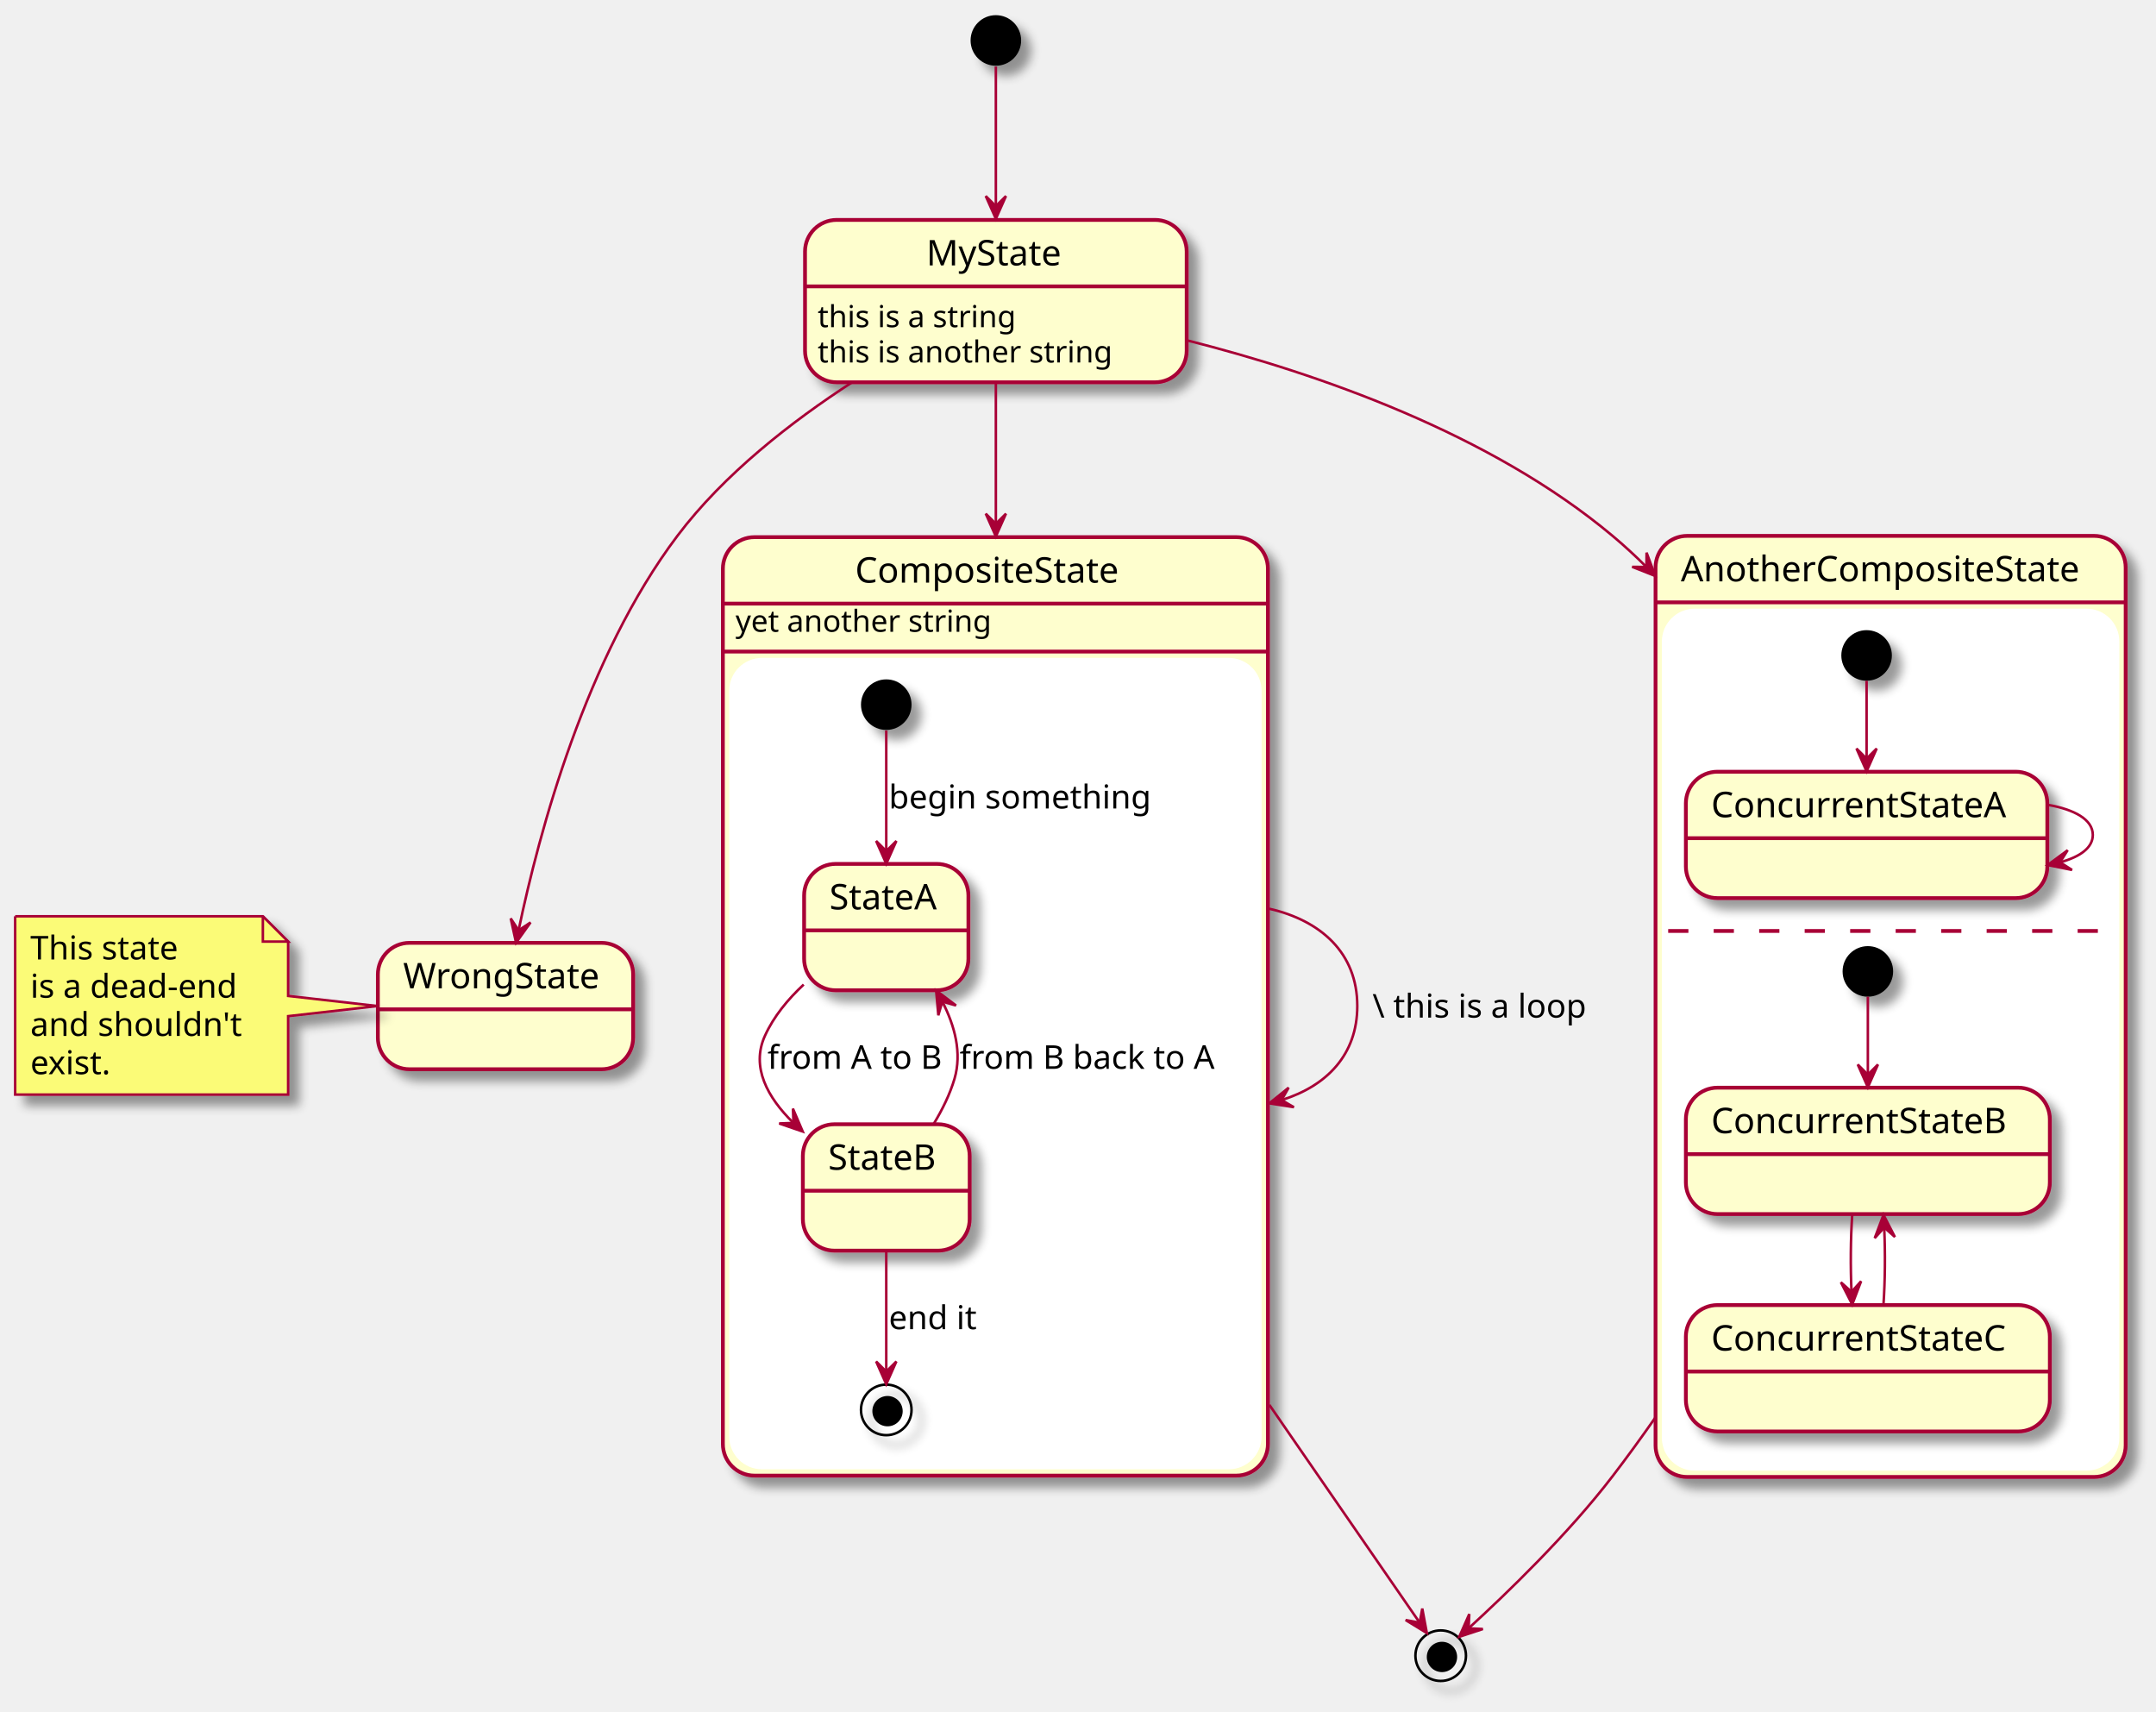
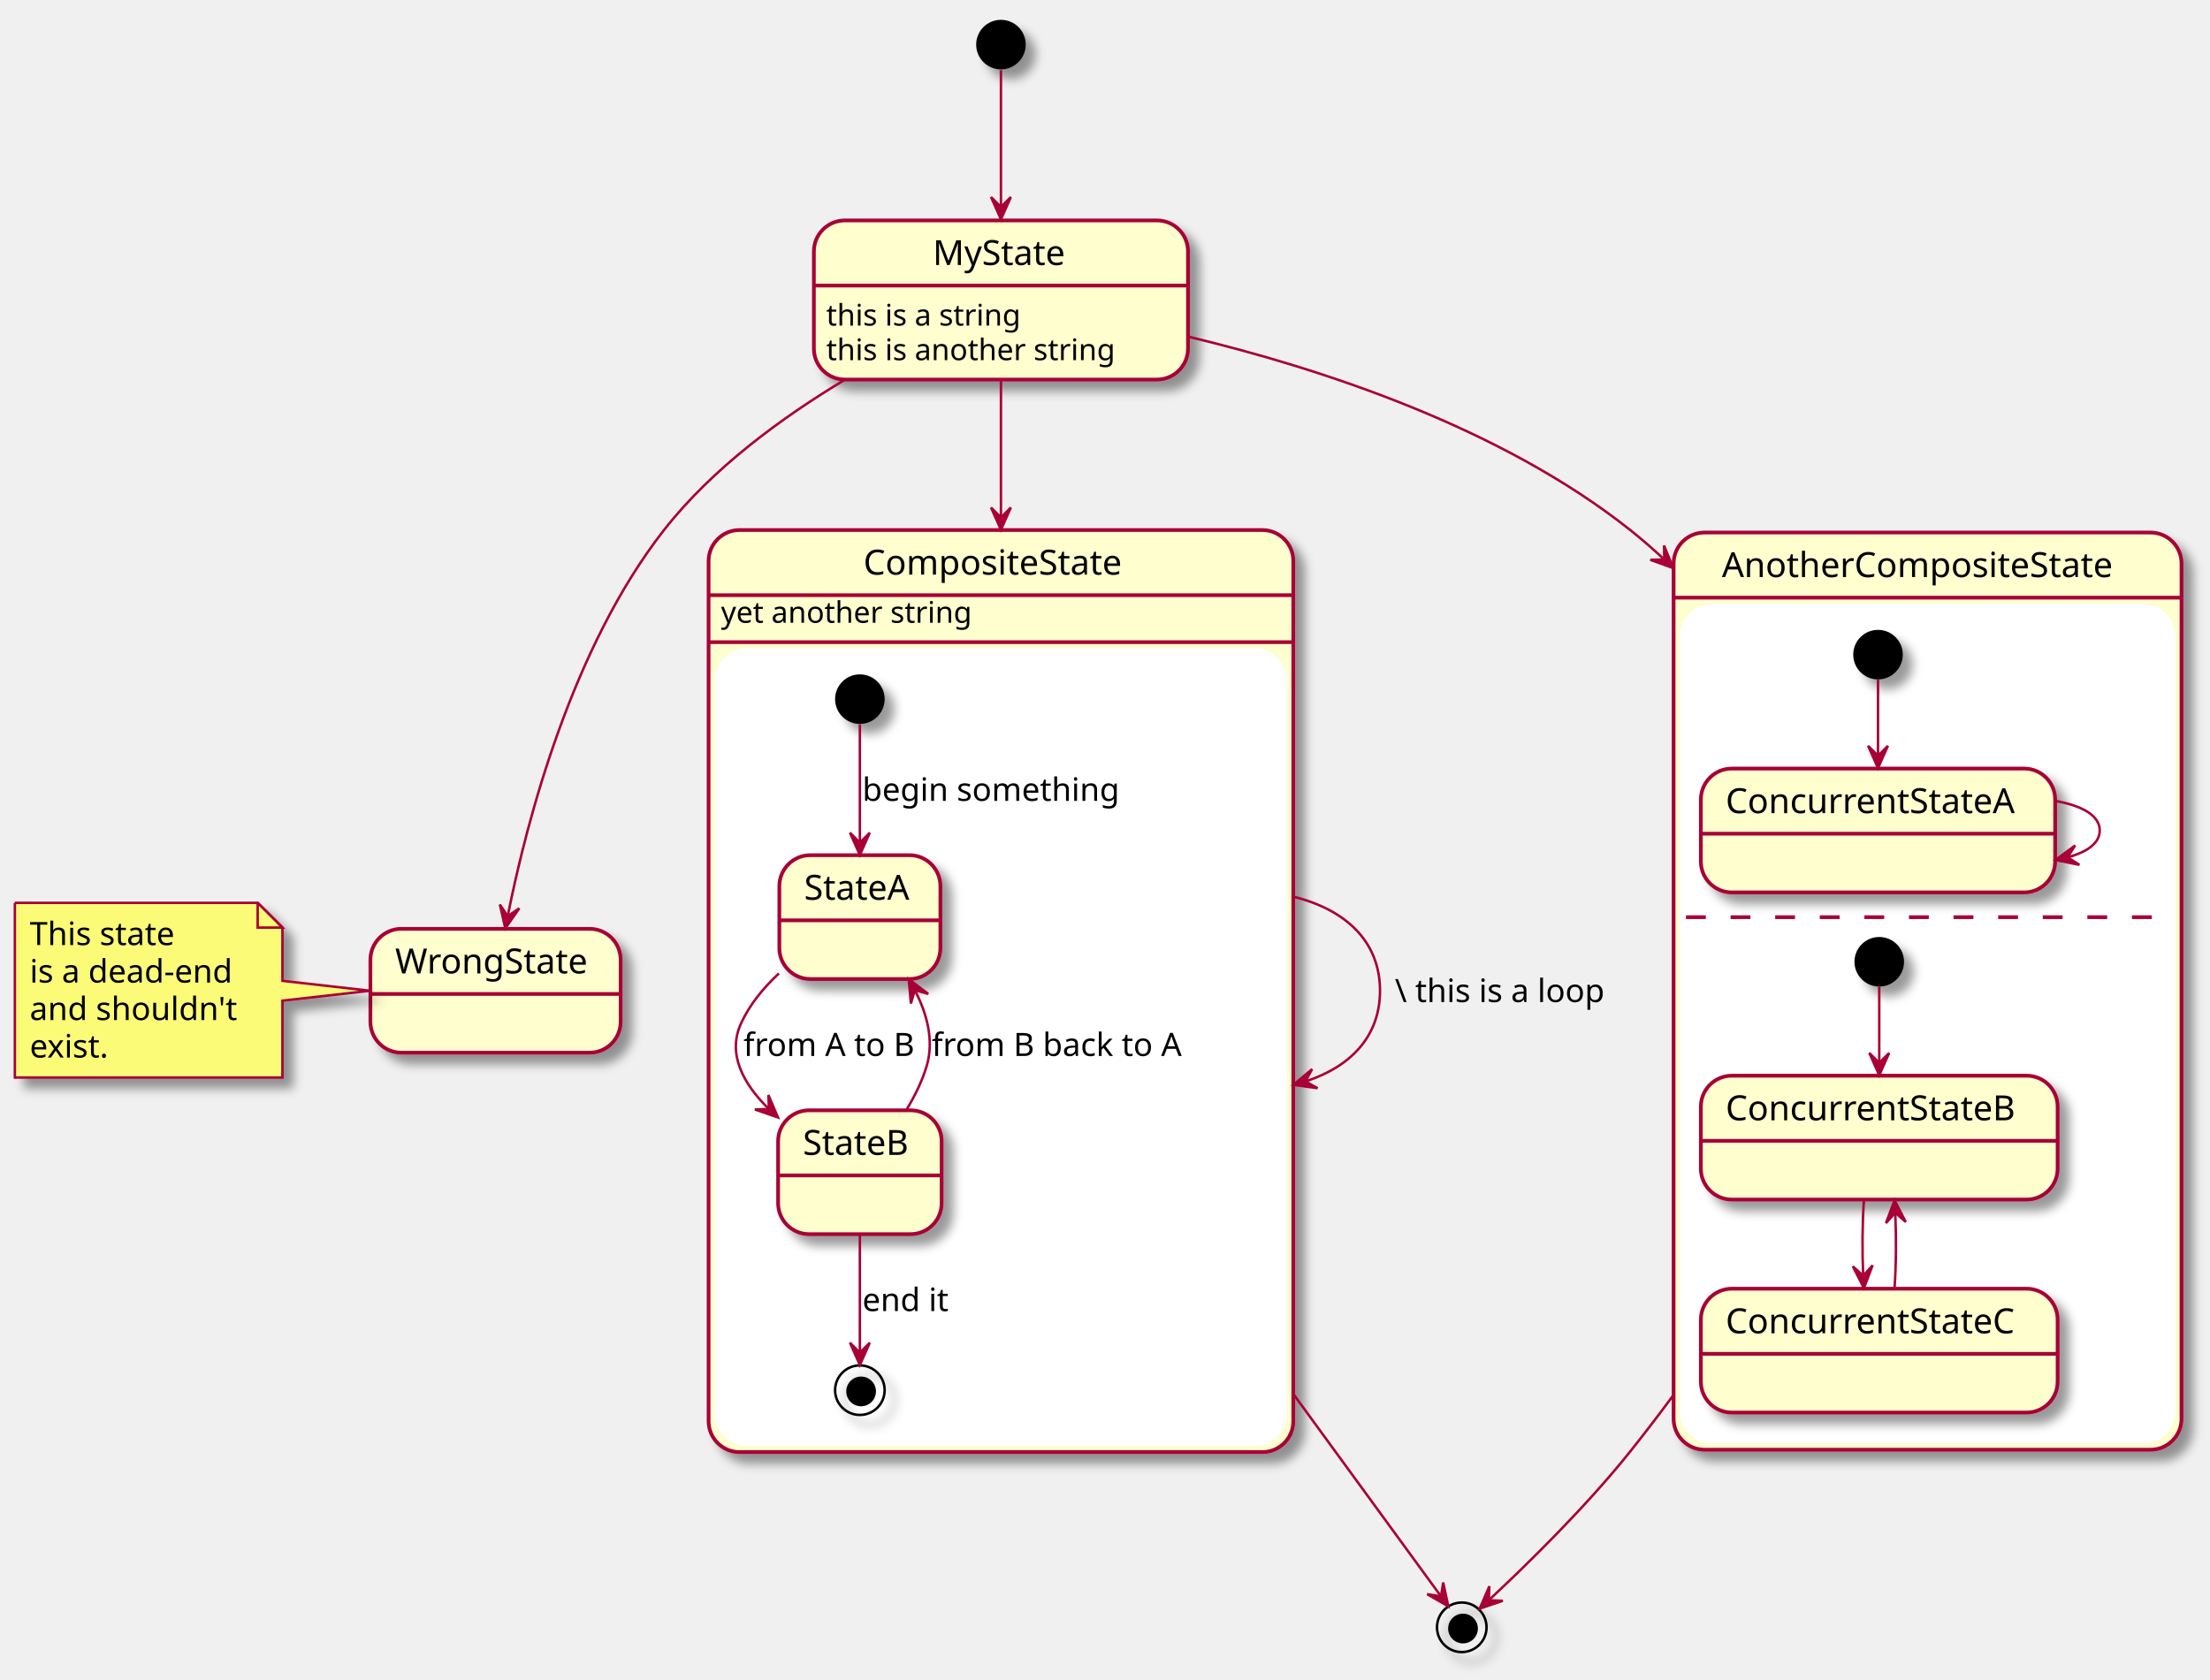
- <svg xmlns="http://www.w3.org/2000/svg" contentScriptType="application/ecmascript" contentStyleType="text/css" height="677px" preserveAspectRatio="none" style="width:853px;height:677px;" version="1.1" viewBox="0 0 853 677" width="853px" zoomAndPan="magnify">
+ <svg xmlns="http://www.w3.org/2000/svg" contentScriptType="application/ecmascript" contentStyleType="text/css" height="678px" preserveAspectRatio="none" style="width:892px;height:678px;" version="1.1" viewBox="0 0 892 678" width="892px" zoomAndPan="magnify">
  <defs>
    <filter height="300%" id="f1e6llrkkhu6wf" width="300%" x="-1" y="-1">
      <feGaussianBlur result="blurOut" stdDeviation="2.0" />
      <feColorMatrix in="blurOut" result="blurOut2" type="matrix" values="0 0 0 0 0 0 0 0 0 0 0 0 0 0 0 0 0 0 .4 0" />
      <feOffset dx="4.0" dy="4.0" in="blurOut2" result="blurOut3" />
      <feBlend in="SourceGraphic" in2="blurOut3" mode="normal" />
    </filter>
  </defs>
  <g>
-     <ellipse cx="394" cy="16" fill="#000000" filter="url(#f1e6llrkkhu6wf)" rx="10" ry="10" style="stroke:none;stroke-width:1.0;" />
-     <g id="MyState">
-       <rect fill="#FEFECE" filter="url(#f1e6llrkkhu6wf)" height="64.234" rx="12.5" ry="12.5" style="stroke:#A80036;stroke-width:1.5;" width="151" x="318.5" y="87" />
-       <line style="stroke:#A80036;stroke-width:1.5;" x1="318.5" x2="469.5" y1="113.297" y2="113.297" />
-       <text fill="#000000" font-family="sans-serif" font-size="14" lengthAdjust="spacingAndGlyphs" textLength="55" x="366.5" y="104.995">MyState</text>
-       <text fill="#000000" font-family="sans-serif" font-size="12" lengthAdjust="spacingAndGlyphs" textLength="89" x="323.5" y="129.435">this is a string</text>
-       <text fill="#000000" font-family="sans-serif" font-size="12" lengthAdjust="spacingAndGlyphs" textLength="131" x="323.5" y="143.404">this is another string</text>
-     </g>
-     <g id="WrongState">
-       <rect fill="#FEFECE" filter="url(#f1e6llrkkhu6wf)" height="50" rx="12.5" ry="12.5" style="stroke:#A80036;stroke-width:1.5;" width="101" x="149.5" y="373" />
-       <line style="stroke:#A80036;stroke-width:1.5;" x1="149.5" x2="250.5" y1="399.297" y2="399.297" />
-       <text fill="#000000" font-family="sans-serif" font-size="14" lengthAdjust="spacingAndGlyphs" textLength="81" x="159.5" y="390.995">WrongState</text>
-     </g>
-     <ellipse cx="570" cy="655" fill="none" filter="url(#f1e6llrkkhu6wf)" rx="10" ry="10" style="stroke:#000000;stroke-width:1.0;" />
-     <ellipse cx="570.5" cy="655.5" fill="#000000" rx="6" ry="6" style="stroke:none;stroke-width:1.0;" />
-     <path d="M6,362.5 L6,433.031 A0,0 0 0 0 6,433.031 L114,433.031 A0,0 0 0 0 114,433.031 L114,402 L149.36,398 L114,394 L114,372.5 L104,362.5 L6,362.5 A0,0 0 0 0 6,362.5 " fill="#FBFB77" filter="url(#f1e6llrkkhu6wf)" style="stroke:#A80036;stroke-width:1.0;" />
-     <path d="M104,362.5 L104,372.5 L114,372.5 L104,362.5 " fill="#FBFB77" style="stroke:#A80036;stroke-width:1.0;" />
-     <text fill="#000000" font-family="sans-serif" font-size="13" lengthAdjust="spacingAndGlyphs" textLength="62" x="12" y="379.567">This state</text>
-     <text fill="#000000" font-family="sans-serif" font-size="13" lengthAdjust="spacingAndGlyphs" textLength="87" x="12" y="394.7">is a dead-end</text>
-     <text fill="#000000" font-family="sans-serif" font-size="13" lengthAdjust="spacingAndGlyphs" textLength="86" x="12" y="409.832">and shouldn't</text>
-     <text fill="#000000" font-family="sans-serif" font-size="13" lengthAdjust="spacingAndGlyphs" textLength="34" x="12" y="424.965">exist.</text>
-     <rect fill="#FEFECE" filter="url(#f1e6llrkkhu6wf)" height="371.266" rx="12.5" ry="12.5" style="stroke:#A80036;stroke-width:1.5;" width="215.64" x="286" y="212.5" />
-     <rect fill="#FFFFFF" height="320" rx="12.5" ry="12.5" style="stroke:#FFFFFF;stroke-width:1.0;" width="209.64" x="289" y="260.766" />
-     <line style="stroke:#A80036;stroke-width:1.5;" x1="286" x2="501.64" y1="257.766" y2="257.766" />
-     <line style="stroke:#A80036;stroke-width:1.5;" x1="286" x2="501.64" y1="238.797" y2="238.797" />
-     <text fill="#000000" font-family="sans-serif" font-size="14" lengthAdjust="spacingAndGlyphs" textLength="111" x="338.32" y="230.495">CompositeState</text>
-     <text fill="#000000" font-family="sans-serif" font-size="12" lengthAdjust="spacingAndGlyphs" textLength="113" x="291" y="249.935">yet another string</text>
-     <ellipse cx="350.64" cy="278.766" fill="#000000" filter="url(#f1e6llrkkhu6wf)" rx="10" ry="10" style="stroke:none;stroke-width:1.0;" />
-     <g id="CompositeState.StateA">
-       <rect fill="#FEFECE" filter="url(#f1e6llrkkhu6wf)" height="50" rx="12.5" ry="12.5" style="stroke:#A80036;stroke-width:1.5;" width="65" x="318.14" y="341.766" />
-       <line style="stroke:#A80036;stroke-width:1.5;" x1="318.14" x2="383.14" y1="368.062" y2="368.062" />
-       <text fill="#000000" font-family="sans-serif" font-size="14" lengthAdjust="spacingAndGlyphs" textLength="45" x="328.14" y="359.761">StateA</text>
-     </g>
-     <g id="CompositeState.StateB">
-       <rect fill="#FEFECE" filter="url(#f1e6llrkkhu6wf)" height="50" rx="12.5" ry="12.5" style="stroke:#A80036;stroke-width:1.5;" width="66" x="317.64" y="444.766" />
-       <line style="stroke:#A80036;stroke-width:1.5;" x1="317.64" x2="383.64" y1="471.062" y2="471.062" />
-       <text fill="#000000" font-family="sans-serif" font-size="14" lengthAdjust="spacingAndGlyphs" textLength="46" x="327.64" y="462.761">StateB</text>
-     </g>
-     <ellipse cx="350.64" cy="557.766" fill="none" filter="url(#f1e6llrkkhu6wf)" rx="10" ry="10" style="stroke:#000000;stroke-width:1.0;" />
-     <ellipse cx="351.14" cy="558.266" fill="#000000" rx="6" ry="6" style="stroke:none;stroke-width:1.0;" />
-     <path d="M350.64,288.966 C350.64,300.276 350.64,320.016 350.64,336.646 " fill="none" id="*start*CompositeState-to-StateA" style="stroke:#A80036;stroke-width:1.0;" />
-     <polygon fill="#A80036" points="350.64,341.696,354.64,332.696,350.64,336.696,346.64,332.696,350.64,341.696" style="stroke:#A80036;stroke-width:1.0;" />
-     <text fill="#000000" font-family="sans-serif" font-size="13" lengthAdjust="spacingAndGlyphs" textLength="107" x="351.64" y="319.832">begin something</text>
-     <path d="M317.97,389.496 C311.76,395.286 306.11,402.106 302.64,409.766 C297,422.186 303.73,434.196 313.76,444.096 " fill="none" id="StateA-to-StateB" style="stroke:#A80036;stroke-width:1.0;" />
-     <polygon fill="#A80036" points="317.59,447.646,313.722,438.588,313.928,444.241,308.275,444.447,317.59,447.646" style="stroke:#A80036;stroke-width:1.0;" />
-     <text fill="#000000" font-family="sans-serif" font-size="13" lengthAdjust="spacingAndGlyphs" textLength="73" x="303.64" y="422.832">from A to B</text>
-     <path d="M369.43,444.596 C372.81,439.026 375.83,432.916 377.64,426.766 C380.64,416.546 377.74,405.836 372.89,396.376 " fill="none" id="StateB-to-StateA" style="stroke:#A80036;stroke-width:1.0;" />
-     <polygon fill="#A80036" points="370.37,391.846,371.244,401.656,372.798,396.216,378.237,397.771,370.37,391.846" style="stroke:#A80036;stroke-width:1.0;" />
-     <text fill="#000000" font-family="sans-serif" font-size="13" lengthAdjust="spacingAndGlyphs" textLength="107" x="379.64" y="422.832">from B back to A</text>
-     <path d="M350.64,495.176 C350.64,510.476 350.64,529.656 350.64,542.506 " fill="none" id="StateB-to-*end*CompositeState" style="stroke:#A80036;stroke-width:1.0;" />
-     <polygon fill="#A80036" points="350.64,547.606,354.64,538.606,350.64,542.606,346.64,538.606,350.64,547.606" style="stroke:#A80036;stroke-width:1.0;" />
-     <text fill="#000000" font-family="sans-serif" font-size="13" lengthAdjust="spacingAndGlyphs" textLength="36" x="351.64" y="525.832">end it</text>
-     <rect fill="#FEFECE" filter="url(#f1e6llrkkhu6wf)" height="372.297" rx="12.5" ry="12.5" style="stroke:#A80036;stroke-width:1.5;" width="186" x="655" y="212" />
-     <rect fill="#FFFFFF" height="340" rx="12.5" ry="12.5" style="stroke:#FFFFFF;stroke-width:1.0;" width="180" x="658" y="241.297" />
-     <line style="stroke:#A80036;stroke-width:1.5;" x1="655" x2="841" y1="238.297" y2="238.297" />
-     <text fill="#000000" font-family="sans-serif" font-size="14" lengthAdjust="spacingAndGlyphs" textLength="166" x="665" y="229.995">AnotherCompositeState</text>
-     <ellipse cx="738.5" cy="259.297" fill="#000000" filter="url(#f1e6llrkkhu6wf)" rx="10" ry="10" style="stroke:none;stroke-width:1.0;" />
-     <g id="AnotherCompositeState.ConcurrentStateA">
-       <rect fill="#FEFECE" filter="url(#f1e6llrkkhu6wf)" height="50" rx="12.5" ry="12.5" style="stroke:#A80036;stroke-width:1.5;" width="143" x="667" y="305.297" />
-       <line style="stroke:#A80036;stroke-width:1.5;" x1="667" x2="810" y1="331.594" y2="331.594" />
-       <text fill="#000000" font-family="sans-serif" font-size="14" lengthAdjust="spacingAndGlyphs" textLength="123" x="677" y="323.292">ConcurrentStateA</text>
-     </g>
-     <path d="M738.5,269.317 C738.5,277.177 738.5,289.017 738.5,300.107 " fill="none" id="*start*AnotherCompositeState-to-ConcurrentStateA" style="stroke:#A80036;stroke-width:1.0;" />
-     <polygon fill="#A80036" points="738.5,305.127,742.5,296.127,738.5,300.127,734.5,296.127,738.5,305.127" style="stroke:#A80036;stroke-width:1.0;" />
-     <path d="M810.13,318.387 C820.79,320.247 828,324.217 828,330.297 C828,335.337 823.05,338.927 815.3,341.057 " fill="none" id="ConcurrentStateA-to-ConcurrentStateA" style="stroke:#A80036;stroke-width:1.0;" />
-     <polygon fill="#A80036" points="810.13,342.207,819.783,344.159,815.011,341.122,818.048,336.35,810.13,342.207" style="stroke:#A80036;stroke-width:1.0;" />
-     <line style="stroke:#A80036;stroke-width:1.5;stroke-dasharray:8.0,10.0;" x1="660" x2="831.783" y1="368.297" y2="368.297" />
-     <ellipse cx="739" cy="384.297" fill="#000000" filter="url(#f1e6llrkkhu6wf)" rx="10" ry="10" style="stroke:none;stroke-width:1.0;" />
-     <g id="AnotherCompositeState.CONC29.ConcurrentStateB">
-       <rect fill="#FEFECE" filter="url(#f1e6llrkkhu6wf)" height="50" rx="12.5" ry="12.5" style="stroke:#A80036;stroke-width:1.5;" width="144" x="667" y="430.297" />
-       <line style="stroke:#A80036;stroke-width:1.5;" x1="667" x2="811" y1="456.594" y2="456.594" />
-       <text fill="#000000" font-family="sans-serif" font-size="14" lengthAdjust="spacingAndGlyphs" textLength="124" x="677" y="448.292">ConcurrentStateB</text>
-     </g>
-     <g id="AnotherCompositeState.CONC29.ConcurrentStateC">
-       <rect fill="#FEFECE" filter="url(#f1e6llrkkhu6wf)" height="50" rx="12.5" ry="12.5" style="stroke:#A80036;stroke-width:1.5;" width="144" x="667" y="516.297" />
-       <line style="stroke:#A80036;stroke-width:1.5;" x1="667" x2="811" y1="542.594" y2="542.594" />
-       <text fill="#000000" font-family="sans-serif" font-size="14" lengthAdjust="spacingAndGlyphs" textLength="124" x="677" y="534.292">ConcurrentStateC</text>
-     </g>
-     <path d="M739,394.317 C739,402.177 739,414.017 739,425.107 " fill="none" id="*start*CONC29-to-ConcurrentStateB" style="stroke:#A80036;stroke-width:1.0;" />
-     <polygon fill="#A80036" points="739,430.127,743,421.127,739,425.127,735,421.127,739,430.127" style="stroke:#A80036;stroke-width:1.0;" />
-     <path d="M732.81,480.597 C732.17,490.087 732.08,501.047 732.53,510.977 " fill="none" id="ConcurrentStateB-to-ConcurrentStateC" style="stroke:#A80036;stroke-width:1.0;" />
-     <polygon fill="#A80036" points="732.82,516.057,736.325,506.853,732.548,511.064,728.337,507.288,732.82,516.057" style="stroke:#A80036;stroke-width:1.0;" />
-     <path d="M745.18,516.057 C745.83,506.567 745.92,495.607 745.47,485.677 " fill="none" id="ConcurrentStateC-to-ConcurrentStateB" style="stroke:#A80036;stroke-width:1.0;" />
-     <polygon fill="#A80036" points="745.19,480.597,741.712,489.811,745.476,485.589,749.698,489.353,745.19,480.597" style="stroke:#A80036;stroke-width:1.0;" />
-     <path d="M394,26.32 C394,38.78 394,61.6 394,81.35 " fill="none" id="*start-to-MyState" style="stroke:#A80036;stroke-width:1.0;" />
-     <polygon fill="#A80036" points="394,86.56,398,77.56,394,81.56,390,77.56,394,86.56" style="stroke:#A80036;stroke-width:1.0;" />
-     <path d="M394,151.24 C394,166.3 394,185.73 394,207.05 " fill="none" id="MyState-to-CompositeState" style="stroke:#A80036;stroke-width:1.0;" />
-     <polygon fill="#A80036" points="394,212.21,398,203.21,394,207.21,390,203.21,394,212.21" style="stroke:#A80036;stroke-width:1.0;" />
-     <path d="M469.53,134.62 C521.49,147.76 589.59,171.44 638,212 C642.59,215.84 647.03,219.93 651.33,224.22 " fill="none" id="MyState-to-AnotherCompositeState" style="stroke:#A80036;stroke-width:1.0;" />
-     <polygon fill="#A80036" points="654.91,227.86,651.449,218.639,651.403,224.296,645.746,224.25,654.91,227.86" style="stroke:#A80036;stroke-width:1.0;" />
-     <path d="M337.23,151.17 C313.14,166.78 286.43,187.56 268,212 C231.82,259.98 213.28,329.19 205.2,367.93 " fill="none" id="MyState-to-WrongState" style="stroke:#A80036;stroke-width:1.0;" />
-     <polygon fill="#A80036" points="204.18,372.95,209.899,364.932,205.18,368.051,202.06,363.332,204.18,372.95" style="stroke:#A80036;stroke-width:1.0;" />
-     <path d="M502.19,359.51 C522.6,364.18 537,377.01 537,398 C537,417.18 524.97,429.55 507.31,435.11 " fill="none" id="CompositeState-to-CompositeState" style="stroke:#A80036;stroke-width:1.0;" />
-     <polygon fill="#A80036" points="502.19,436.49,511.92,438.013,507.018,435.19,509.841,430.288,502.19,436.49" style="stroke:#A80036;stroke-width:1.0;" />
-     <text fill="#000000" font-family="sans-serif" font-size="13" lengthAdjust="spacingAndGlyphs" textLength="88" x="543" y="402.567">\ this is a loop</text>
-     <path d="M654.82,560.94 C649.3,568.85 643.68,576.58 638,584 C620.26,607.16 595.62,630.83 581.39,643.85 " fill="none" id="AnotherCompositeState-to-*end" style="stroke:#A80036;stroke-width:1.0;" />
-     <polygon fill="#A80036" points="577.33,647.54,586.683,644.455,581.033,644.18,581.307,638.53,577.33,647.54" style="stroke:#A80036;stroke-width:1.0;" />
-     <path d="M502.21,555.78 C527.11,591.86 549.73,624.63 561.49,641.67 " fill="none" id="CompositeState-to-*end" style="stroke:#A80036;stroke-width:1.0;" />
-     <polygon fill="#A80036" points="564.52,646.05,562.71,636.369,561.684,641.932,556.121,640.906,564.52,646.05" style="stroke:#A80036;stroke-width:1.0;" />
+     <ellipse cx="404" cy="18" fill="#000000" filter="url(#f1e6llrkkhu6wf)" rx="10" ry="10" style="stroke: none; stroke-width: 1.0;" />
+     <rect fill="#FEFECE" filter="url(#f1e6llrkkhu6wf)" height="64.234" rx="12.5" ry="12.5" style="stroke: #A80036; stroke-width: 1.5;" width="151" x="328.5" y="89" />
+     <line style="stroke: #A80036; stroke-width: 1.5;" x1="328.5" x2="479.5" y1="115.297" y2="115.297" />
+     <text fill="#000000" font-family="sans-serif" font-size="14" lengthAdjust="spacingAndGlyphs" textLength="55" x="376.5" y="106.995">MyState</text>
+     <text fill="#000000" font-family="sans-serif" font-size="12" lengthAdjust="spacingAndGlyphs" textLength="89" x="333.5" y="131.435">this is a string</text>
+     <text fill="#000000" font-family="sans-serif" font-size="12" lengthAdjust="spacingAndGlyphs" textLength="131" x="333.5" y="145.404">this is another string</text>
+     <rect fill="#FEFECE" filter="url(#f1e6llrkkhu6wf)" height="50" rx="12.5" ry="12.5" style="stroke: #A80036; stroke-width: 1.5;" width="101" x="149.5" y="375" />
+     <line style="stroke: #A80036; stroke-width: 1.5;" x1="149.5" x2="250.5" y1="401.297" y2="401.297" />
+     <text fill="#000000" font-family="sans-serif" font-size="14" lengthAdjust="spacingAndGlyphs" textLength="81" x="159.5" y="392.995">WrongState</text>
+     <ellipse cx="590" cy="657" fill="none" filter="url(#f1e6llrkkhu6wf)" rx="10" ry="10" style="stroke: #000000; stroke-width: 1.0;" />
+     <ellipse cx="590.5" cy="657.5" fill="#000000" rx="6" ry="6" style="stroke: none; stroke-width: 1.0;" />
+     <path d="M6,364.5 L6,435.031 A0,0 0 0 0 6,435.031 L114,435.031 A0,0 0 0 0 114,435.031 L114,404 L149.36,400 L114,396 L114,374.5 L104,364.5 L6,364.5 A0,0 0 0 0 6,364.5 " fill="#FBFB77" filter="url(#f1e6llrkkhu6wf)" style="stroke: #A80036; stroke-width: 1.0;" />
+     <path d="M104,364.5 L104,374.5 L114,374.5 L104,364.5 " fill="#FBFB77" style="stroke: #A80036; stroke-width: 1.0;" />
+     <text fill="#000000" font-family="sans-serif" font-size="13" lengthAdjust="spacingAndGlyphs" textLength="62" x="12" y="381.567">This state</text>
+     <text fill="#000000" font-family="sans-serif" font-size="13" lengthAdjust="spacingAndGlyphs" textLength="87" x="12" y="396.7">is a dead-end</text>
+     <text fill="#000000" font-family="sans-serif" font-size="13" lengthAdjust="spacingAndGlyphs" textLength="86" x="12" y="411.832">and shouldn't</text>
+     <text fill="#000000" font-family="sans-serif" font-size="13" lengthAdjust="spacingAndGlyphs" textLength="34" x="12" y="426.965">exist.</text>
+     <rect fill="#FEFECE" filter="url(#f1e6llrkkhu6wf)" height="372.266" rx="12.5" ry="12.5" style="stroke: #A80036; stroke-width: 1.5;" width="236" x="286" y="214" />
+     <rect fill="#FFFFFF" height="321" rx="12.5" ry="12.5" style="stroke: #FFFFFF; stroke-width: 1.0;" width="230" x="289" y="262.266" />
+     <line style="stroke: #A80036; stroke-width: 1.5;" x1="286" x2="522" y1="259.266" y2="259.266" />
+     <line style="stroke: #A80036; stroke-width: 1.5;" x1="286" x2="522" y1="240.297" y2="240.297" />
+     <text fill="#000000" font-family="sans-serif" font-size="14" lengthAdjust="spacingAndGlyphs" textLength="111" x="348.5" y="231.995">CompositeState</text>
+     <text fill="#000000" font-family="sans-serif" font-size="12" lengthAdjust="spacingAndGlyphs" textLength="113" x="291" y="251.435">yet another string</text>
+     <ellipse cx="347.06" cy="282.266" fill="#000000" filter="url(#f1e6llrkkhu6wf)" rx="10" ry="10" style="stroke: none; stroke-width: 1.0;" />
+     <rect fill="#FEFECE" filter="url(#f1e6llrkkhu6wf)" height="50" rx="12.5" ry="12.5" style="stroke: #A80036; stroke-width: 1.5;" width="65" x="314.56" y="345.266" />
+     <line style="stroke: #A80036; stroke-width: 1.5;" x1="314.56" x2="379.56" y1="371.562" y2="371.562" />
+     <text fill="#000000" font-family="sans-serif" font-size="14" lengthAdjust="spacingAndGlyphs" textLength="45" x="324.56" y="363.261">StateA</text>
+     <rect fill="#FEFECE" filter="url(#f1e6llrkkhu6wf)" height="50" rx="12.5" ry="12.5" style="stroke: #A80036; stroke-width: 1.5;" width="66" x="314.06" y="448.266" />
+     <line style="stroke: #A80036; stroke-width: 1.5;" x1="314.06" x2="380.06" y1="474.562" y2="474.562" />
+     <text fill="#000000" font-family="sans-serif" font-size="14" lengthAdjust="spacingAndGlyphs" textLength="46" x="324.06" y="466.261">StateB</text>
+     <ellipse cx="347.06" cy="561.266" fill="none" filter="url(#f1e6llrkkhu6wf)" rx="10" ry="10" style="stroke: #000000; stroke-width: 1.0;" />
+     <ellipse cx="347.56" cy="561.766" fill="#000000" rx="6" ry="6" style="stroke: none; stroke-width: 1.0;" />
+     <path d="M347.06,292.466 C347.06,303.776 347.06,323.516 347.06,340.146 " fill="none" id="*start*CompositeState-&gt;StateA" style="stroke: #A80036; stroke-width: 1.0;" />
+     <polygon fill="#A80036" points="347.06,345.196,351.06,336.196,347.06,340.196,343.06,336.196,347.06,345.196" style="stroke: #A80036; stroke-width: 1.0;" />
+     <text fill="#000000" font-family="sans-serif" font-size="13" lengthAdjust="spacingAndGlyphs" textLength="107" x="348.06" y="323.332">begin something</text>
+     <path d="M314.39,392.996 C308.18,398.786 302.53,405.606 299.06,413.266 C293.42,425.686 300.15,437.696 310.18,447.596 " fill="none" id="StateA-&gt;StateB" style="stroke: #A80036; stroke-width: 1.0;" />
+     <polygon fill="#A80036" points="314.01,451.146,310.142,442.088,310.348,447.741,304.695,447.947,314.01,451.146" style="stroke: #A80036; stroke-width: 1.0;" />
+     <text fill="#000000" font-family="sans-serif" font-size="13" lengthAdjust="spacingAndGlyphs" textLength="73" x="300.06" y="426.332">from A to B</text>
+     <path d="M365.85,448.096 C369.23,442.526 372.25,436.416 374.06,430.266 C377.06,420.046 374.16,409.336 369.31,399.876 " fill="none" id="StateB-&gt;StateA" style="stroke: #A80036; stroke-width: 1.0;" />
+     <polygon fill="#A80036" points="366.79,395.346,367.664,405.156,369.218,399.716,374.657,401.271,366.79,395.346" style="stroke: #A80036; stroke-width: 1.0;" />
+     <text fill="#000000" font-family="sans-serif" font-size="13" lengthAdjust="spacingAndGlyphs" textLength="107" x="376.06" y="426.332">from B back to A</text>
+     <path d="M347.06,498.676 C347.06,513.976 347.06,533.156 347.06,546.006 " fill="none" id="StateB-&gt;*end*CompositeState" style="stroke: #A80036; stroke-width: 1.0;" />
+     <polygon fill="#A80036" points="347.06,551.106,351.06,542.106,347.06,546.106,343.06,542.106,347.06,551.106" style="stroke: #A80036; stroke-width: 1.0;" />
+     <text fill="#000000" font-family="sans-serif" font-size="13" lengthAdjust="spacingAndGlyphs" textLength="36" x="348.06" y="529.332">end it</text>
+     <rect fill="#FEFECE" filter="url(#f1e6llrkkhu6wf)" height="370.297" rx="12.5" ry="12.5" style="stroke: #A80036; stroke-width: 1.5;" width="205" x="675.5" y="215" />
+     <rect fill="#FFFFFF" height="338" rx="12.5" ry="12.5" style="stroke: #FFFFFF; stroke-width: 1.0;" width="199" x="678.5" y="244.297" />
+     <line style="stroke: #A80036; stroke-width: 1.5;" x1="675.5" x2="880.5" y1="241.297" y2="241.297" />
+     <text fill="#000000" font-family="sans-serif" font-size="14" lengthAdjust="spacingAndGlyphs" textLength="166" x="695" y="232.995">AnotherCompositeState</text>
+     <ellipse cx="758" cy="264.297" fill="#000000" filter="url(#f1e6llrkkhu6wf)" rx="10" ry="10" style="stroke: none; stroke-width: 1.0;" />
+     <rect fill="#FEFECE" filter="url(#f1e6llrkkhu6wf)" height="50" rx="12.5" ry="12.5" style="stroke: #A80036; stroke-width: 1.5;" width="143" x="686.5" y="310.297" />
+     <line style="stroke: #A80036; stroke-width: 1.5;" x1="686.5" x2="829.5" y1="336.594" y2="336.594" />
+     <text fill="#000000" font-family="sans-serif" font-size="14" lengthAdjust="spacingAndGlyphs" textLength="123" x="696.5" y="328.292">ConcurrentStateA</text>
+     <path d="M758,274.317 C758,282.177 758,294.017 758,305.107 " fill="none" id="*start*AnotherCompositeState-&gt;ConcurrentStateA" style="stroke: #A80036; stroke-width: 1.0;" />
+     <polygon fill="#A80036" points="758,310.127,762,301.127,758,305.127,754,301.127,758,310.127" style="stroke: #A80036; stroke-width: 1.0;" />
+     <path d="M829.63,323.387 C840.29,325.247 847.5,329.217 847.5,335.297 C847.5,340.337 842.55,343.927 834.8,346.057 " fill="none" id="ConcurrentStateA-&gt;ConcurrentStateA" style="stroke: #A80036; stroke-width: 1.0;" />
+     <polygon fill="#A80036" points="829.63,347.207,839.283,349.159,834.511,346.122,837.548,341.35,829.63,347.207" style="stroke: #A80036; stroke-width: 1.0;" />
+     <line style="stroke: #A80036; stroke-width: 1.5; stroke-dasharray: 8.0,10.0;" x1="680.5" x2="873.5" y1="370.297" y2="370.297" />
+     <ellipse cx="758.5" cy="388.297" fill="#000000" filter="url(#f1e6llrkkhu6wf)" rx="10" ry="10" style="stroke: none; stroke-width: 1.0;" />
+     <rect fill="#FEFECE" filter="url(#f1e6llrkkhu6wf)" height="50" rx="12.5" ry="12.5" style="stroke: #A80036; stroke-width: 1.5;" width="144" x="686.5" y="434.297" />
+     <line style="stroke: #A80036; stroke-width: 1.5;" x1="686.5" x2="830.5" y1="460.594" y2="460.594" />
+     <text fill="#000000" font-family="sans-serif" font-size="14" lengthAdjust="spacingAndGlyphs" textLength="124" x="696.5" y="452.292">ConcurrentStateB</text>
+     <rect fill="#FEFECE" filter="url(#f1e6llrkkhu6wf)" height="50" rx="12.5" ry="12.5" style="stroke: #A80036; stroke-width: 1.5;" width="144" x="686.5" y="520.297" />
+     <line style="stroke: #A80036; stroke-width: 1.5;" x1="686.5" x2="830.5" y1="546.594" y2="546.594" />
+     <text fill="#000000" font-family="sans-serif" font-size="14" lengthAdjust="spacingAndGlyphs" textLength="124" x="696.5" y="538.292">ConcurrentStateC</text>
+     <path d="M758.5,398.317 C758.5,406.177 758.5,418.017 758.5,429.107 " fill="none" id="*start*CONC29-&gt;ConcurrentStateB" style="stroke: #A80036; stroke-width: 1.0;" />
+     <polygon fill="#A80036" points="758.5,434.127,762.5,425.127,758.5,429.127,754.5,425.127,758.5,434.127" style="stroke: #A80036; stroke-width: 1.0;" />
+     <path d="M752.31,484.597 C751.67,494.087 751.58,505.047 752.03,514.977 " fill="none" id="ConcurrentStateB-&gt;ConcurrentStateC" style="stroke: #A80036; stroke-width: 1.0;" />
+     <polygon fill="#A80036" points="752.32,520.057,755.825,510.853,752.048,515.064,747.837,511.288,752.32,520.057" style="stroke: #A80036; stroke-width: 1.0;" />
+     <path d="M764.68,520.057 C765.33,510.567 765.42,499.607 764.97,489.677 " fill="none" id="ConcurrentStateC-&gt;ConcurrentStateB" style="stroke: #A80036; stroke-width: 1.0;" />
+     <polygon fill="#A80036" points="764.69,484.597,761.212,493.811,764.976,489.589,769.198,493.353,764.69,484.597" style="stroke: #A80036; stroke-width: 1.0;" />
+     <path d="M404,28.32 C404,40.78 404,63.6 404,83.35 " fill="none" id="*start-&gt;MyState" style="stroke: #A80036; stroke-width: 1.0;" />
+     <polygon fill="#A80036" points="404,88.56,408,79.56,404,83.56,400,79.56,404,88.56" style="stroke: #A80036; stroke-width: 1.0;" />
+     <path d="M404,153.24 C404,168.24 404,187.56 404,208.77 " fill="none" id="MyState-&gt;CompositeState" style="stroke: #A80036; stroke-width: 1.0;" />
+     <polygon fill="#A80036" points="404,213.91,408,204.91,404,208.91,400,204.91,404,213.91" style="stroke: #A80036; stroke-width: 1.0;" />
+     <path d="M479.51,135.9 C533.67,148.88 605.95,172.64 658,214 C662.68,217.72 667.24,221.68 671.67,225.83 " fill="none" id="MyState-&gt;AnotherCompositeState" style="stroke: #A80036; stroke-width: 1.0;" />
+     <polygon fill="#A80036" points="675.37,229.36,671.631,220.248,671.757,225.904,666.101,226.03,675.37,229.36" style="stroke: #A80036; stroke-width: 1.0;" />
+     <path d="M341.3,153.13 C315.66,168.48 287.5,189.08 268,214 C230.96,261.32 212.74,330.78 204.95,369.73 " fill="none" id="MyState-&gt;WrongState" style="stroke: #A80036; stroke-width: 1.0;" />
+     <polygon fill="#A80036" points="203.96,374.79,209.607,366.721,204.916,369.882,201.754,365.191,203.96,374.79" style="stroke: #A80036; stroke-width: 1.0;" />
+     <path d="M522.04,362.03 C542.66,367.09 557,379.75 557,400 C557,418.51 545.02,430.67 527.21,436.5 " fill="none" id="CompositeState-&gt;CompositeState" style="stroke: #A80036; stroke-width: 1.0;" />
+     <polygon fill="#A80036" points="522.04,437.97,531.793,439.344,526.848,436.596,529.595,431.651,522.04,437.97" style="stroke: #A80036; stroke-width: 1.0;" />
+     <text fill="#000000" font-family="sans-serif" font-size="13" lengthAdjust="spacingAndGlyphs" textLength="88" x="563" y="404.567">\ this is a loop</text>
+     <path d="M675.43,563.25 C669.68,571.04 663.85,578.67 658,586 C639.81,608.81 615.33,632.6 601.24,645.74 " fill="none" id="AnotherCompositeState-&gt;*end" style="stroke: #A80036; stroke-width: 1.0;" />
+     <polygon fill="#A80036" points="597.23,649.46,606.558,646.299,600.906,646.07,601.135,640.418,597.23,649.46" style="stroke: #A80036; stroke-width: 1.0;" />
+     <path d="M522.06,562.86 C547.29,597.44 569.86,628.38 581.55,644.42 " fill="none" id="CompositeState-&gt;*end" style="stroke: #A80036; stroke-width: 1.0;" />
+     <polygon fill="#A80036" points="584.56,648.54,582.497,638.91,581.617,644.498,576.029,643.618,584.56,648.54" style="stroke: #A80036; stroke-width: 1.0;" />
  </g>
</svg>
